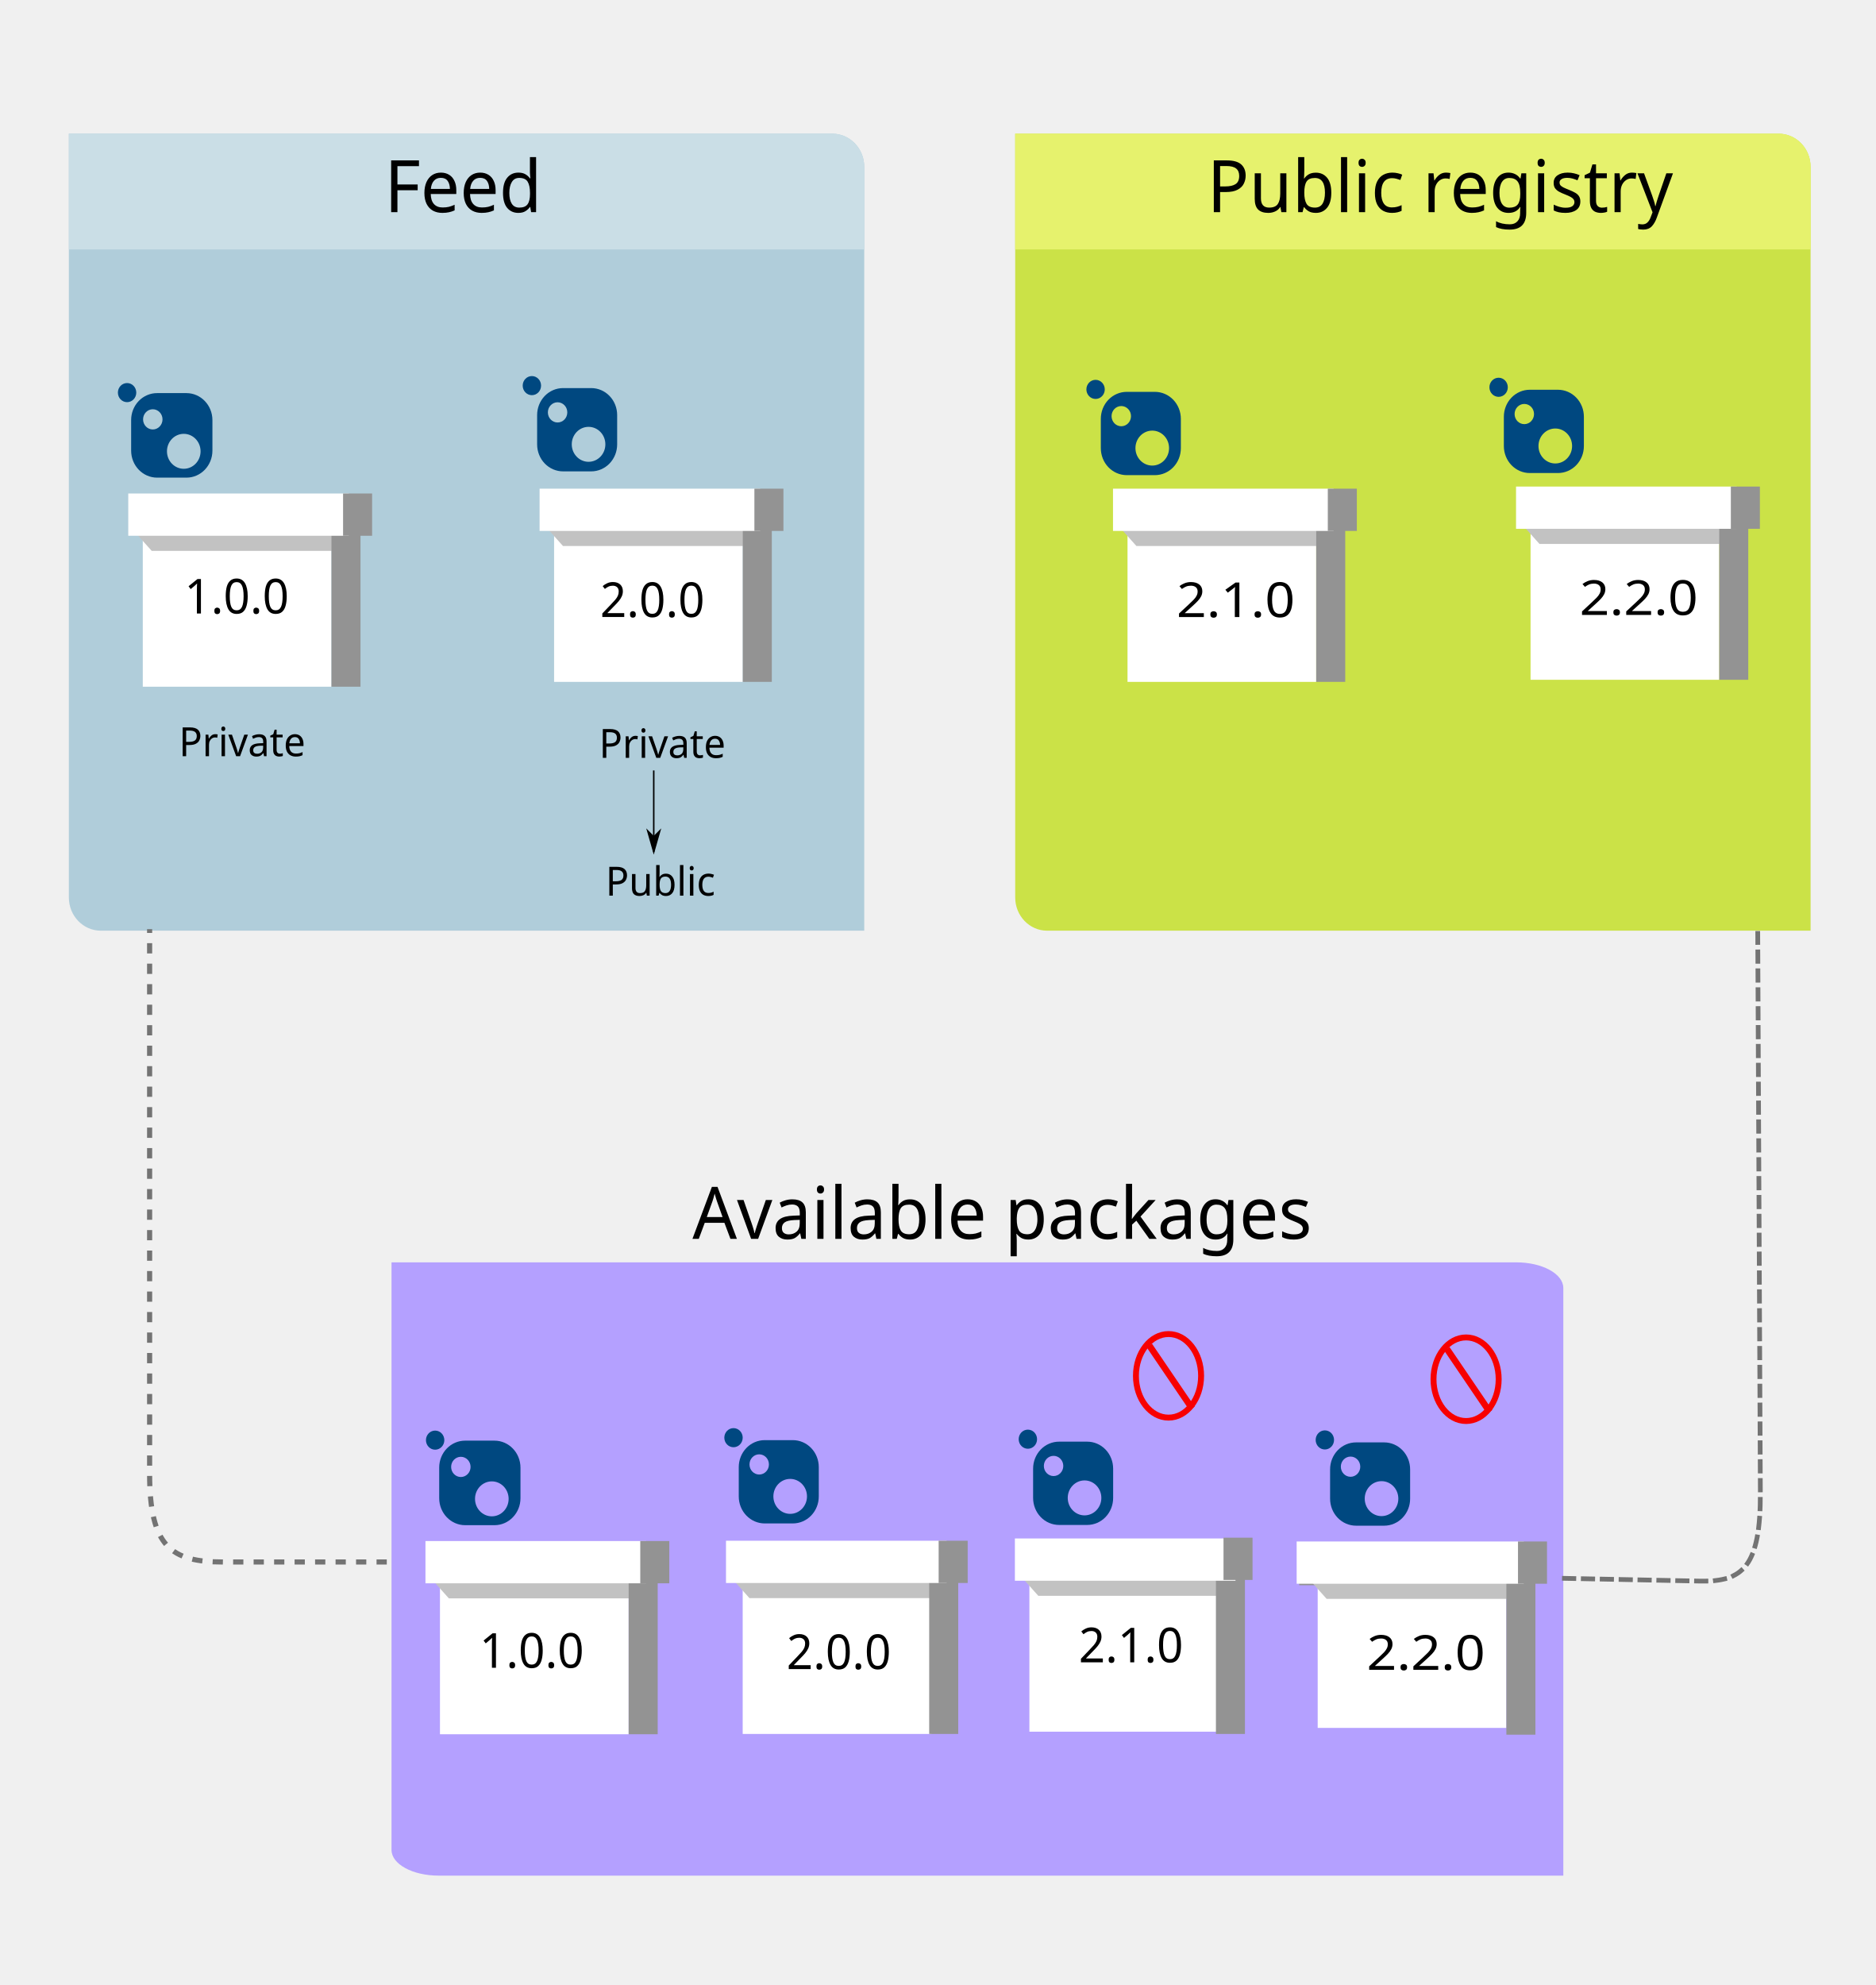
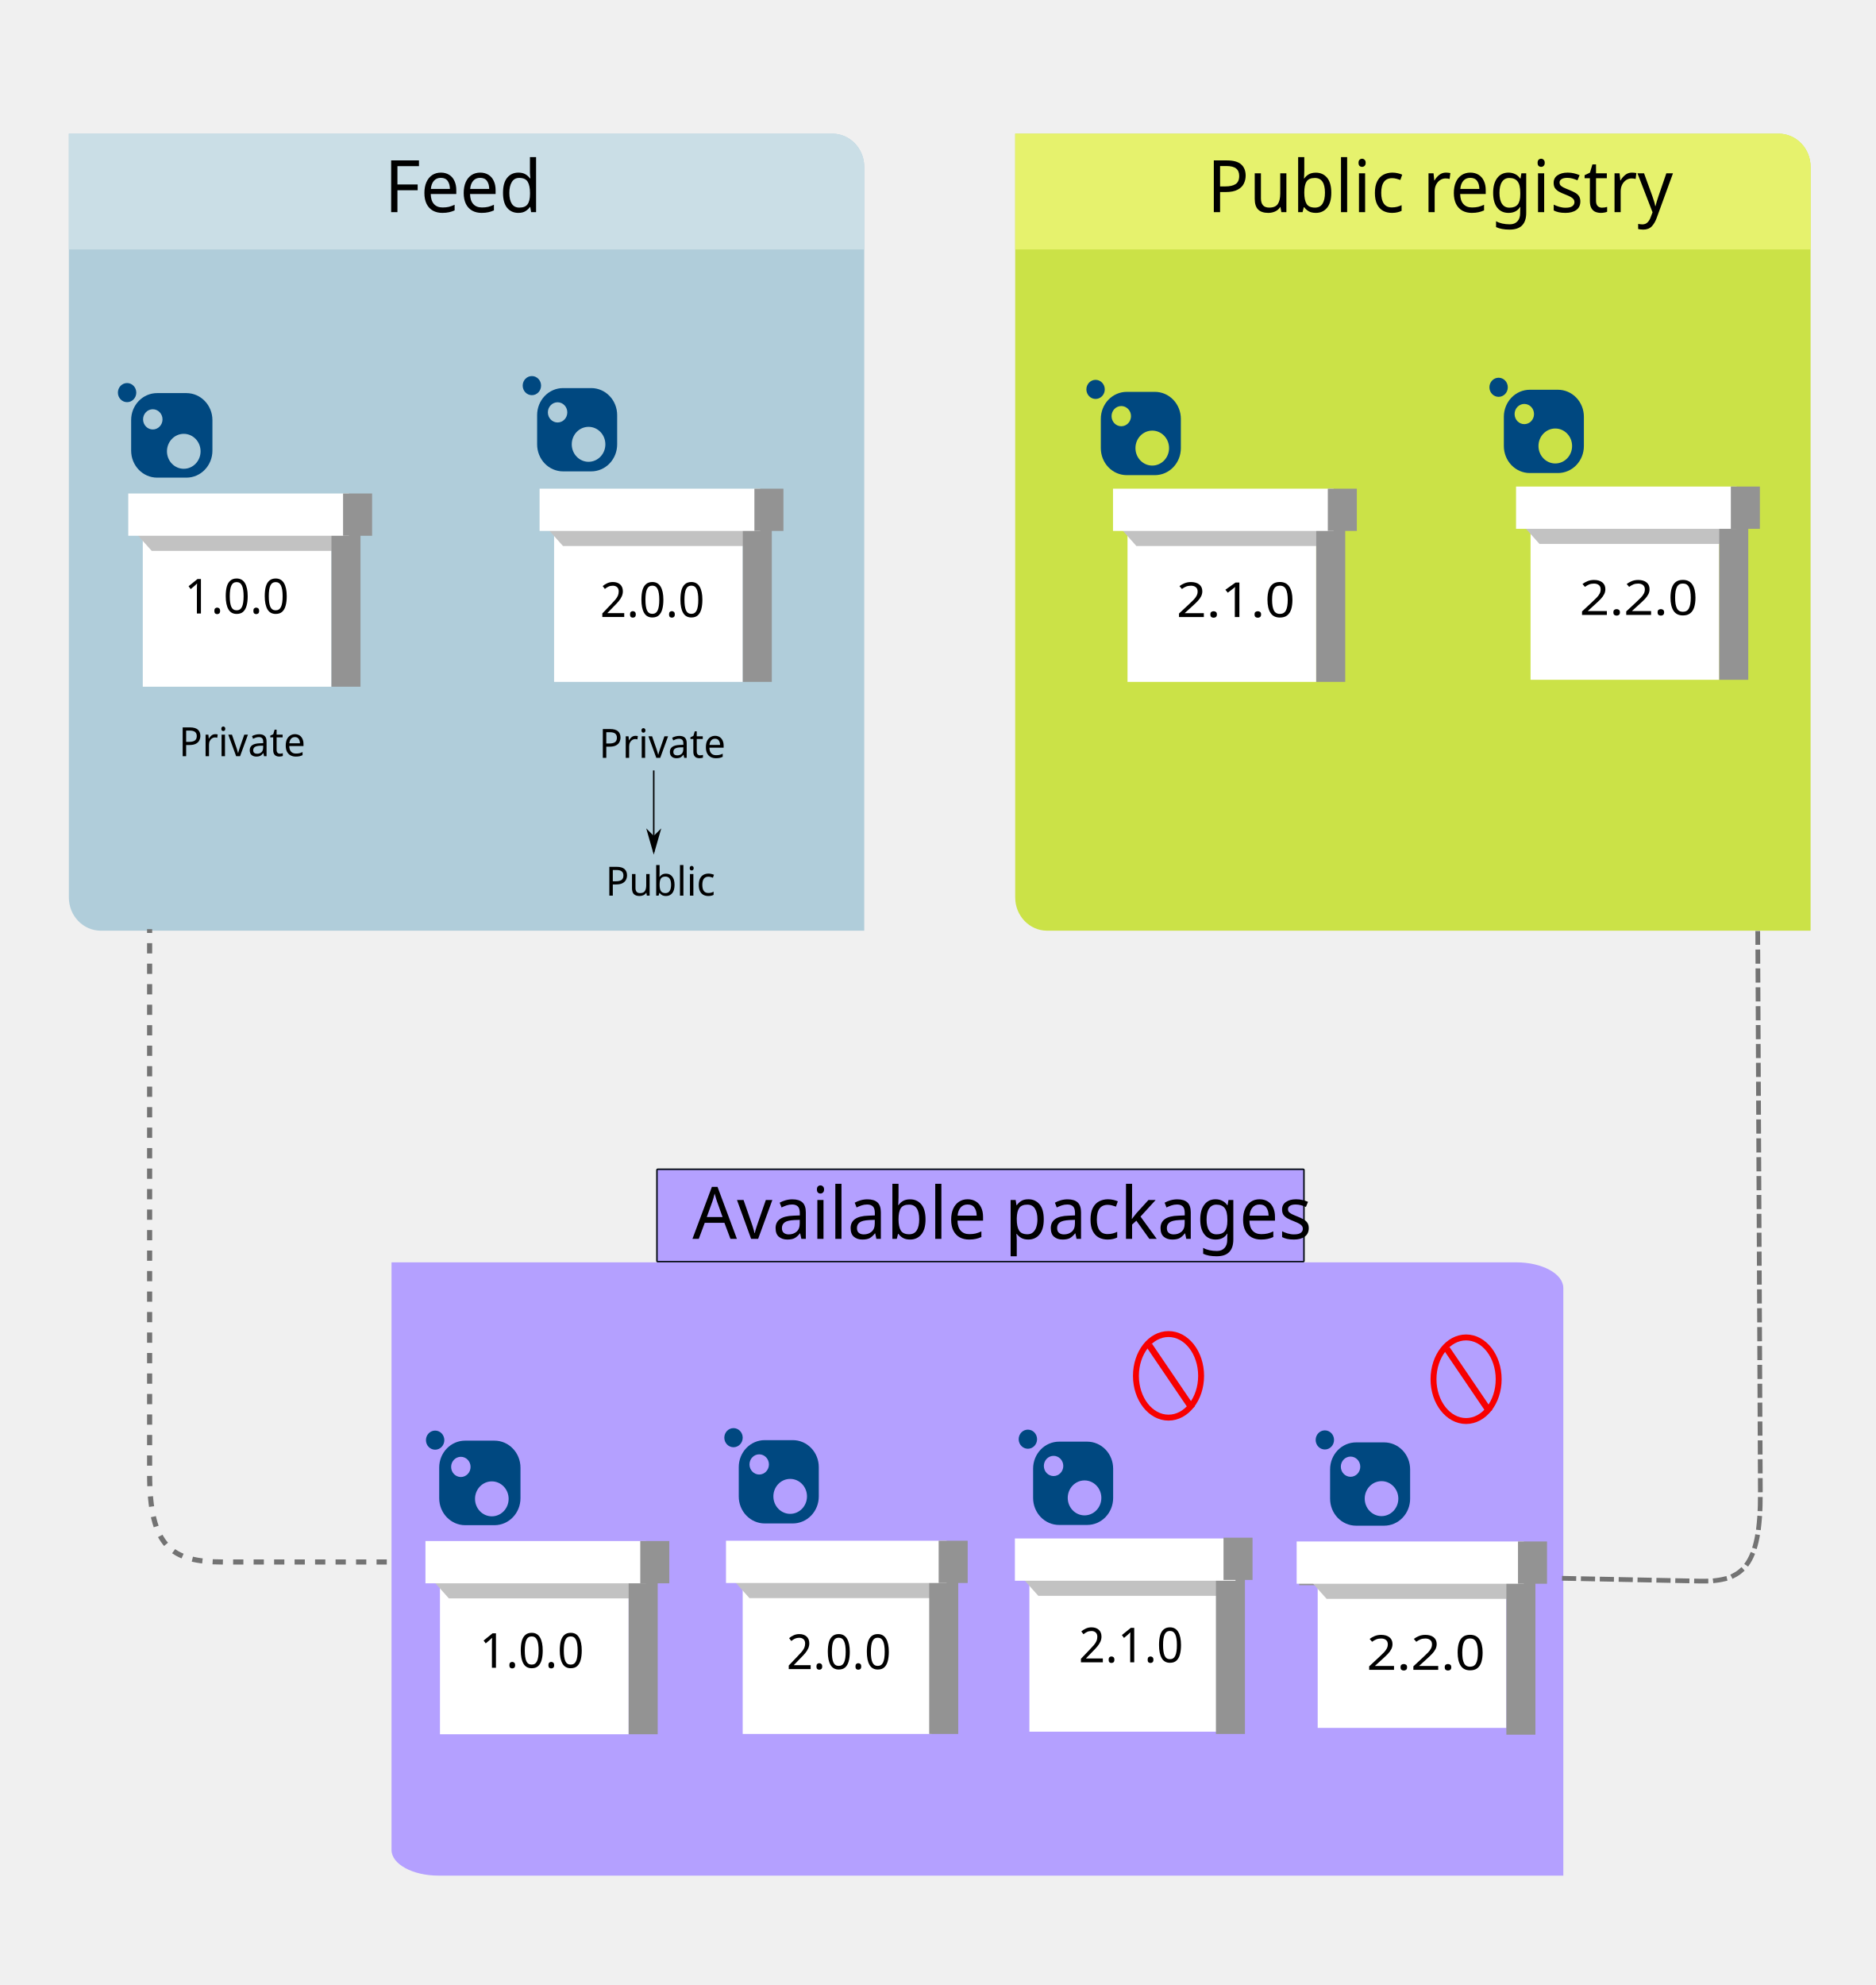
<svg xmlns="http://www.w3.org/2000/svg" xmlns:ns1="http://www.openswatchbook.org/uri/2009/osb" xmlns:xlink="http://www.w3.org/1999/xlink" viewBox="0 0 463 490" version="1.1" id="svg5370" width="463" height="490">
  <defs id="defs5374">
    <linearGradient id="linearGradient13520" ns1:paint="solid">
      <stop style="stop-color:#f80000;stop-opacity:1;" offset="0" id="stop13518" />
    </linearGradient>
    <marker style="overflow:visible" id="marker7231" refX="0" refY="0" orient="auto">
      <path transform="matrix(-0.8,0,0,-0.8,-10,0)" style="fill:#000000;fill-opacity:1;fill-rule:evenodd;stroke:#000000;stroke-width:1pt;stroke-opacity:1" d="M 0,0 5,-5 -12.5,0 5,5 Z" id="path7229" />
    </marker>
    <marker style="overflow:visible" id="marker7013" refX="0" refY="0" orient="auto">
      <path transform="matrix(0.4,0,0,0.4,2.96,0.4)" style="fill:#000000;fill-opacity:1;fill-rule:evenodd;stroke:#000000;stroke-width:1pt;stroke-opacity:1" d="m -2.5,-1 c 0,2.76 -2.24,5 -5,5 -2.76,0 -5,-2.24 -5,-5 0,-2.76 2.24,-5 5,-5 2.76,0 5,2.24 5,5 z" id="path7011" />
    </marker>
    <marker style="overflow:visible" id="DotS" refX="0" refY="0" orient="auto">
      <path transform="matrix(0.2,0,0,0.2,1.48,0.2)" style="fill:#000000;fill-opacity:1;fill-rule:evenodd;stroke:#000000;stroke-width:1pt;stroke-opacity:1" d="m -2.5,-1 c 0,2.76 -2.24,5 -5,5 -2.76,0 -5,-2.24 -5,-5 0,-2.76 2.24,-5 5,-5 2.76,0 5,2.24 5,5 z" id="path6500" />
    </marker>
    <marker style="overflow:visible" id="DotM-6" refX="0" refY="0" orient="auto">
      <path transform="matrix(0.4,0,0,0.4,2.96,0.4)" style="fill:#000000;fill-opacity:1;fill-rule:evenodd;stroke:#000000;stroke-width:1pt;stroke-opacity:1" d="m -2.5,-1 c 0,2.76 -2.24,5 -5,5 -2.76,0 -5,-2.24 -5,-5 0,-2.76 2.24,-5 5,-5 2.76,0 5,2.24 5,5 z" id="path6497-2" />
    </marker>
    <marker style="overflow:visible" id="Arrow1Lend-1" refX="0" refY="0" orient="auto">
      <path transform="matrix(-0.8,0,0,-0.8,-10,0)" style="fill:#000000;fill-opacity:1;fill-rule:evenodd;stroke:#000000;stroke-width:1pt;stroke-opacity:1" d="M 0,0 5,-5 -12.5,0 5,5 Z" id="path6436-7" />
    </marker>
    <linearGradient xlink:href="#linearGradient13520" id="linearGradient13522" x1="552.946" y1="396.939" x2="575.393" y2="396.939" gradientUnits="userSpaceOnUse" gradientTransform="matrix(0.7166667,0,0,0.745234,-42.37204,44.65195)" />
    <linearGradient xlink:href="#linearGradient13520" id="linearGradient13672" gradientUnits="userSpaceOnUse" x1="552.946" y1="396.939" x2="575.393" y2="396.939" gradientTransform="matrix(0.7166667,0,0,0.745234,-115.8363,43.81555)" />
  </defs>
+   <rect style="opacity:0.998;fill:#b4a0ff;stroke:#00070f;stroke-width:0.74;paint-order:markers stroke fill;stroke-linejoin:round;fill-opacity:1;stroke-miterlimit:4;stroke-dasharray:none;stroke-linecap:square" id="rect964" width="159.366" height="22.438" x="162.371" y="288.823" />
  <path d="M 250.633,33 H 439.117 A 7.883,8.198 0 0 1 447,41.198 V 229.742 H 258.517 a 7.883,8.198 0 0 1 -7.883,-8.198 z" fill="#cbe247" id="path4566" style="stroke-width:0.731" />
  <path d="m 17,33 h 188.483 a 7.883,8.198 0 0 1 7.883,8.198 V 229.742 H 24.883 A 7.883,8.198 0 0 1 17,221.544 Z" fill="#b0cdda" id="path4568" style="stroke-width:0.731" />
  <path d="M 213.367,61.567 V 41.198 A 7.883,8.198 0 0 0 205.483,33 H 17 v 28.567 z" fill="#cadee6" id="path4570" style="stroke-width:0.731" />
  <path d="M 447,61.567 V 41.198 A 7.883,8.198 0 0 0 439.117,33 H 250.633 v 28.567 z" fill="#e6f26d" id="path4572" style="stroke-width:0.731" />
  <text transform="scale(0.9806461,1.019736)" font-size="17.54px" font-family="SegoeUI, 'Segoe UI'" id="text4578" x="96.774" y="51.362" style="font-style:normal;font-variant:normal;font-weight:normal;font-stretch:normal;font-size:17.54px;font-family:SegoeUI, 'Segoe UI';-inkscape-font-specification:'SegoeUI, Segoe UI, Normal';font-variant-ligatures:normal;font-variant-caps:normal;font-variant-numeric:normal;font-variant-east-asian:normal;stroke-width:0.731;stroke-miterlimit:4;stroke-dasharray:none">
    <tspan id="tspan963" x="96.774" y="51.362">Feed</tspan>
  </text>
  <text font-size="24" font-family="SegoeUI, Segoe UI" id="text4580" style="font-style:normal;font-variant:normal;font-weight:normal;font-stretch:normal;font-size:17.54px;font-family:SegoeUI, 'Segoe UI';-inkscape-font-specification:'SegoeUI, Segoe UI, Normal';font-variant-ligatures:normal;font-variant-caps:normal;font-variant-numeric:normal;font-variant-east-asian:normal;stroke-width:0.731" x="303.877" y="51.362" transform="scale(0.9806461,1.019736)">
    <tspan id="tspan5482" x="303.877" y="51.362" style="stroke-width:0.731">Public registry</tspan>
  </text>
-   <path d="M 96.661,311.612 H 374.338 a 11.614,6.332 0 0 1 11.614,6.332 V 463 H 108.275 a 11.614,6.332 0 0 1 -11.614,-6.332 z" fill="#b4a0ff" id="path4600" style="stroke-width:0.78" />
+   <path d="M 96.661,311.612 H 374.338 a 11.614,6.332 0 0 1 11.614,6.332 V 463 H 108.275 a 11.614,6.332 0 0 1 -11.614,-6.332 z" fill="#b4a0ff" id="path4600" style="stroke-width:0.78;stroke-miterlimit:4;stroke-dasharray:none;fill:#b4a0ff;fill-opacity:1" />
  <path d="m 188.796,355.501 a 6.401,6.656 0 0 0 -6.413,6.674 v 7.212 a 6.401,6.656 0 0 0 6.413,6.674 h 6.932 a 6.402,6.657 0 0 0 6.414,-6.674 v -7.212 a 6.402,6.657 0 0 0 -6.414,-6.674 z m -1.362,3.503 a 2.399,2.494 0 0 1 0,4.988 v 0 a 2.399,2.494 0 0 1 0,-4.988 z m 7.645,6.066 a 4.149,4.314 0 1 1 -4.147,4.314 4.148,4.313 0 0 1 4.147,-4.314 z M 181.088,352.534 a 2.269,2.359 0 1 1 -2.268,2.359 2.268,2.359 0 0 1 2.268,-2.359 z" fill="#004880" id="path4820" style="stroke-width:0.731" />
  <rect x="187.567" y="179.066" width="0" height="0" fill="#447995" id="rect4872" style="stroke-width:0.731" />
  <path d="m 261.468,355.875 a 6.401,6.656 0 0 0 -6.413,6.674 v 7.212 a 6.401,6.656 0 0 0 6.413,6.674 h 6.932 a 6.402,6.657 0 0 0 6.414,-6.674 v -7.212 a 6.402,6.657 0 0 0 -6.414,-6.674 z m -1.362,3.503 a 2.399,2.494 0 0 1 0,4.988 v 0 a 2.399,2.494 0 0 1 0,-4.988 z m 7.645,6.066 a 4.149,4.314 0 1 1 -4.147,4.314 4.148,4.313 0 0 1 4.147,-4.314 z M 253.76,352.908 a 2.269,2.359 0 1 1 -2.268,2.359 2.268,2.359 0 0 1 2.268,-2.359 z" fill="#004880" id="path5178" style="stroke-width:0.731" />
  <rect x="183.356" y="386.294" width="46.583" height="41.733" fill="#ffffff" id="rect4584-5" style="stroke-width:0.731" />
  <polygon points="123,130 54.499,130 60.069,136 123,136 " fill="#c2c2c2" id="polygon4586-2" transform="matrix(0.7166667,0,0,0.745234,141.9698,293.1393)" />
  <rect x="229.403" y="386.294" width="7.167" height="41.733" fill="#939393" id="rect4588-9" style="stroke-width:0.731" />
  <rect x="179.236" y="380.332" width="54.467" height="10.433" fill="#ffffff" id="rect4590-5" style="stroke-width:0.731" />
  <rect x="231.734" y="380.332" width="7.167" height="10.433" fill="#939393" id="rect4592-7" style="stroke-width:0.731" />
  <rect x="254.139" y="385.736" width="46.583" height="41.733" fill="#ffffff" id="rect4584-5-8" style="stroke-width:0.731" />
  <polygon points="123,130 54.499,130 60.069,136 123,136 " fill="#c2c2c2" id="polygon4586-2-8" transform="matrix(0.7166667,0,0,0.745234,213.2891,292.5817)" />
  <rect x="300.186" y="388.524" width="7.167" height="39.503" fill="#939393" id="rect4588-9-4" style="stroke-width:0.711" />
  <rect x="250.556" y="379.774" width="54.467" height="10.433" fill="#ffffff" id="rect4590-5-7" style="stroke-width:0.731" />
  <rect x="320.749" y="380.889" width="7.167" height="10.433" fill="#939393" id="rect4592-7-7" style="stroke-width:0.731" />
  <text font-size="16px" font-family="SegoeUI, 'Segoe UI'" id="text5176" x="271.566" y="402.406" style="font-style:normal;font-variant:normal;font-weight:normal;font-stretch:normal;font-size:11.693px;font-family:SegoeUI, 'Segoe UI';-inkscape-font-specification:'SegoeUI, Segoe UI, Normal';font-variant-ligatures:normal;font-variant-caps:normal;font-variant-numeric:normal;font-variant-east-asian:normal;stroke-width:0.731" transform="scale(0.9806461,1.019736)">
    <tspan id="tspan13394" x="271.566" y="402.406" style="stroke-width:0.731">2.1.0</tspan>
  </text>
  <text font-size="16px" font-family="SegoeUI, 'Segoe UI'" id="text4644" x="198.006" y="404.041" style="font-style:normal;font-variant:normal;font-weight:normal;font-stretch:normal;font-size:11.693px;font-family:SegoeUI, 'Segoe UI';-inkscape-font-specification:'SegoeUI, Segoe UI, Normal';font-variant-ligatures:normal;font-variant-caps:normal;font-variant-numeric:normal;font-variant-east-asian:normal;stroke-width:0.731" transform="scale(0.9806461,1.019736)">
    <tspan id="tspan13392" x="198.006" y="404.041" style="stroke-width:0.731">2.0.0</tspan>
  </text>
  <path d="m 108.43,362.27 v 7.553 a 6.414,6.67 0 0 0 6.414,6.67 h 7.238 a 6.414,6.67 0 0 0 6.414,-6.67 v -7.523 a 6.418,6.674 0 0 0 -6.418,-6.674 h -7.235 a 6.391,6.645 0 0 0 -6.414,6.644 z m 5.345,-2.657 a 2.399,2.494 0 0 1 0,4.989 v 0 a 2.399,2.494 0 0 1 0,-4.989 z m 7.645,6.067 a 4.149,4.314 0 1 1 -4.147,4.314 4.148,4.313 0 0 1 4.147,-4.314 z m -13.993,-12.538 a 2.269,2.359 0 1 1 -2.268,2.359 2.268,2.358 0 0 1 2.268,-2.359 z" fill="#004880" id="path4598" style="stroke-width:0.731" />
  <rect x="108.62" y="386.369" width="46.583" height="41.733" fill="#ffffff" id="rect4584" style="stroke-width:0.731" />
  <polygon points="60.069,136 123,136 123,130 54.499,130 " fill="#c2c2c2" id="polygon4586" transform="matrix(0.7166667,0,0,0.745234,67.77036,293.2147)" />
  <rect x="155.204" y="386.369" width="7.167" height="41.733" fill="#939393" id="rect4588" style="stroke-width:0.731" />
  <rect x="105.037" y="380.407" width="54.467" height="10.433" fill="#ffffff" id="rect4590" style="stroke-width:0.731" />
  <rect x="158.07" y="380.407" width="7.167" height="10.433" fill="#939393" id="rect4592" style="stroke-width:0.731" />
  <text font-size="16px" font-family="SegoeUI, 'Segoe UI'" id="text4596" x="120.704" y="403.728" style="font-style:normal;font-variant:normal;font-weight:normal;font-stretch:normal;font-size:11.693px;font-family:SegoeUI, 'Segoe UI';-inkscape-font-specification:'SegoeUI, Segoe UI, Normal';font-variant-ligatures:normal;font-variant-caps:normal;font-variant-numeric:normal;font-variant-east-asian:normal;stroke-width:0.731" transform="scale(0.9806461,1.019736)">
    <tspan id="tspan13390" x="120.704" y="403.728" style="stroke-width:0.731">1.0.0</tspan>
  </text>
  <path d="m 139.019,95.799 a 6.401,6.656 0 0 0 -6.413,6.674 v 7.212 a 6.401,6.656 0 0 0 6.413,6.674 h 6.932 a 6.402,6.657 0 0 0 6.414,-6.674 v -7.212 a 6.402,6.657 0 0 0 -6.414,-6.674 z m -1.362,3.503 a 2.399,2.494 0 0 1 0,4.988 v 0 a 2.399,2.494 0 0 1 0,-4.988 z m 7.645,6.066 a 4.149,4.314 0 1 1 -4.147,4.314 4.148,4.313 0 0 1 4.147,-4.314 z M 131.311,92.832 a 2.269,2.359 0 1 1 -2.268,2.359 2.268,2.359 0 0 1 2.268,-2.359 z" fill="#004880" id="path4820-0" style="stroke-width:0.731" />
  <path d="m 278.184,96.73 a 6.401,6.656 0 0 0 -6.413,6.674 v 7.212 a 6.401,6.656 0 0 0 6.413,6.674 h 6.932 a 6.402,6.657 0 0 0 6.414,-6.674 v -7.212 a 6.402,6.657 0 0 0 -6.414,-6.674 z m -1.362,3.503 a 2.399,2.494 0 0 1 0,4.988 v 0 a 2.399,2.494 0 0 1 0,-4.988 z m 7.645,6.066 a 4.149,4.314 0 1 1 -4.147,4.314 4.148,4.313 0 0 1 4.147,-4.314 z M 270.476,93.763 a 2.269,2.359 0 1 1 -2.268,2.359 2.268,2.359 0 0 1 2.268,-2.359 z" fill="#004880" id="path5178-0" style="stroke-width:0.731" />
  <rect x="136.796" y="126.591" width="46.583" height="41.733" fill="#ffffff" id="rect4584-5-2" style="stroke-width:0.731" />
  <polygon points="123,130 54.499,130 60.069,136 123,136 " fill="#c2c2c2" id="polygon4586-2-1" transform="matrix(0.7166667,0,0,0.745234,95.94641,33.43704)" />
  <rect x="183.38" y="126.591" width="7.167" height="41.733" fill="#939393" id="rect4588-9-3" style="stroke-width:0.731" />
  <rect x="133.213" y="120.629" width="54.467" height="10.433" fill="#ffffff" id="rect4590-5-9" style="stroke-width:0.731" />
  <rect x="186.246" y="120.629" width="7.167" height="10.433" fill="#939393" id="rect4592-7-1" style="stroke-width:0.731" />
  <rect x="278.363" y="126.591" width="46.583" height="41.733" fill="#ffffff" id="rect4584-5-8-7" style="stroke-width:0.731" />
  <polygon points="60.069,136 123,136 123,130 54.499,130 " fill="#c2c2c2" id="polygon4586-2-8-1" transform="matrix(0.7166667,0,0,0.745234,237.5125,33.43705)" />
  <rect x="324.946" y="126.591" width="7.167" height="41.733" fill="#939393" id="rect4588-9-4-5" style="stroke-width:0.731" />
  <rect x="274.779" y="120.629" width="54.467" height="10.433" fill="#ffffff" id="rect4590-5-7-5" style="stroke-width:0.731" />
  <rect x="327.812" y="120.629" width="7.167" height="10.433" fill="#939393" id="rect4592-7-7-6" style="stroke-width:0.731" />
  <text font-size="16px" font-family="SegoeUI, 'Segoe UI'" id="text5176-0" x="278.278" y="158.982" style="font-style:normal;font-variant:normal;font-weight:normal;font-stretch:normal;font-size:12.445px;font-family:SegoeUI, 'Segoe UI';-inkscape-font-specification:'SegoeUI, Segoe UI, Normal';font-variant-ligatures:normal;font-variant-caps:normal;font-variant-numeric:normal;font-variant-east-asian:normal;stroke-width:0.778" transform="scale(1.043748,0.9580856)">
    <tspan id="tspan13384" x="278.278" y="158.982" style="stroke-width:0.778">2.1.0</tspan>
  </text>
  <text font-size="16px" font-family="SegoeUI, 'Segoe UI'" id="text4644-2" x="151.075" y="149.365" style="font-style:normal;font-variant:normal;font-weight:normal;font-stretch:normal;font-size:11.693px;font-family:SegoeUI, 'Segoe UI';-inkscape-font-specification:'SegoeUI, Segoe UI, Normal';font-variant-ligatures:normal;font-variant-caps:normal;font-variant-numeric:normal;font-variant-east-asian:normal;stroke-width:0.731" transform="scale(0.9806461,1.019736)">
    <tspan id="tspan13386" x="151.075" y="149.365" style="stroke-width:0.731">2.0.0</tspan>
  </text>
  <path d="m 32.377,103.683 v 7.553 a 6.414,6.67 0 0 0 6.414,6.67 h 7.238 a 6.414,6.67 0 0 0 6.414,-6.67 v -7.523 a 6.418,6.674 0 0 0 -6.418,-6.674 h -7.235 a 6.391,6.645 0 0 0 -6.414,6.644 z m 5.345,-2.657 a 2.399,2.494 0 0 1 0,4.989 v 0 a 2.399,2.494 0 0 1 0,-4.989 z m 7.645,6.067 a 4.149,4.314 0 1 1 -4.147,4.314 4.148,4.313 0 0 1 4.147,-4.314 z M 31.374,94.556 a 2.269,2.359 0 1 1 -2.268,2.359 2.268,2.358 0 0 1 2.268,-2.359 z" fill="#004880" id="path4598-4" style="stroke-width:0.731" />
  <rect x="35.249" y="127.782" width="46.583" height="41.733" fill="#ffffff" id="rect4584-9" style="stroke-width:0.731" />
  <polygon points="123,130 54.499,130 60.069,136 123,136 " fill="#c2c2c2" id="polygon4586-3" transform="matrix(0.7166667,0,0,0.745234,-5.601037,34.62767)" />
  <rect x="81.832" y="127.782" width="7.167" height="41.733" fill="#939393" id="rect4588-3" style="stroke-width:0.731" />
  <rect x="31.666" y="121.82" width="54.467" height="10.433" fill="#ffffff" id="rect4590-8" style="stroke-width:0.731" />
  <rect x="84.699" y="121.82" width="7.167" height="10.433" fill="#939393" id="rect4592-5" style="stroke-width:0.731" />
  <text font-size="16px" font-family="SegoeUI, 'Segoe UI'" id="text4596-1" x="46.431" y="148.506" style="font-style:normal;font-variant:normal;font-weight:normal;font-stretch:normal;font-size:11.693px;font-family:SegoeUI, 'Segoe UI';-inkscape-font-specification:'SegoeUI, Segoe UI, Normal';font-variant-ligatures:normal;font-variant-caps:normal;font-variant-numeric:normal;font-variant-east-asian:normal;stroke-width:0.731" transform="scale(0.9806461,1.019736)">
    <tspan id="tspan13388" x="46.431" y="148.506" style="stroke-width:0.731">1.0.0</tspan>
  </text>
  <path d="M 95.49,385.581 H 55.035 c -12.775,0 -18.098,-3.755 -18.098,-21.781 V 229.356" fill="none" stroke="#737373" stroke-miterlimit="10" stroke-width="1.265" stroke-dasharray="2.529, 2.529" id="path13122" />
  <path d="m 386.221,389.616 33.496,0.681 c 10.578,0.215 14.967,-3.546 14.881,-22.03 l -0.646,-137.858" fill="none" stroke="#737373" stroke-miterlimit="10" stroke-width="1.73" stroke-dasharray="3.461, 3.461" id="path13122-7" style="stroke-width:1.165;stroke-linecap:square;stroke-linejoin:round;stroke-miterlimit:10;stroke-dasharray:2.33, 2.33;stroke-dashoffset:0;paint-order:markers stroke fill" />
  <path d="m 377.685,96.21 a 6.401,6.656 0 0 0 -6.413,6.674 v 7.212 a 6.401,6.656 0 0 0 6.413,6.674 h 6.932 a 6.402,6.657 0 0 0 6.414,-6.674 v -7.212 a 6.402,6.657 0 0 0 -6.414,-6.674 z m -1.362,3.503 a 2.399,2.494 0 0 1 0,4.988 v 0 a 2.399,2.494 0 0 1 0,-4.988 z m 7.645,6.066 a 4.149,4.314 0 1 1 -4.147,4.314 4.148,4.313 0 0 1 4.147,-4.314 z M 369.977,93.243 a 2.269,2.359 0 1 1 -2.268,2.359 2.268,2.359 0 0 1 2.268,-2.359 z" fill="#004880" id="path5178-0-9" style="stroke-width:0.731" />
  <rect x="377.864" y="126.071" width="46.583" height="41.733" fill="#ffffff" id="rect4584-5-8-7-9" style="stroke-width:0.731" />
  <polygon points="60.069,136 123,136 123,130 54.499,130 " fill="#c2c2c2" id="polygon4586-2-8-1-6" transform="matrix(0.7166667,0,0,0.745234,337.0137,32.91714)" />
  <rect x="424.447" y="126.071" width="7.167" height="41.733" fill="#939393" id="rect4588-9-4-5-6" style="stroke-width:0.731" />
  <rect x="374.28" y="120.109" width="54.467" height="10.433" fill="#ffffff" id="rect4590-5-7-5-7" style="stroke-width:0.731" />
  <rect x="427.314" y="120.109" width="7.167" height="10.433" fill="#939393" id="rect4592-7-7-6-1" style="stroke-width:0.731" />
  <text font-size="16px" font-family="SegoeUI, 'Segoe UI'" id="text5176-0-8" x="373.609" y="158.439" style="font-style:normal;font-variant:normal;font-weight:normal;font-stretch:normal;font-size:12.445px;font-family:SegoeUI, 'Segoe UI';-inkscape-font-specification:'SegoeUI, Segoe UI, Normal';font-variant-ligatures:normal;font-variant-caps:normal;font-variant-numeric:normal;font-variant-east-asian:normal;stroke-width:0.778" transform="scale(1.043748,0.9580856)">
    <tspan id="tspan13444" x="373.609" y="158.439" style="stroke-width:0.778">2.2.0</tspan>
  </text>
  <path d="m 334.787,356.057 a 6.401,6.656 0 0 0 -6.413,6.674 v 7.212 a 6.401,6.656 0 0 0 6.413,6.674 h 6.932 a 6.402,6.657 0 0 0 6.414,-6.674 v -7.212 a 6.402,6.657 0 0 0 -6.414,-6.674 z m -1.362,3.503 a 2.399,2.494 0 0 1 0,4.988 v 0 a 2.399,2.494 0 0 1 0,-4.988 z m 7.645,6.066 a 4.149,4.314 0 1 1 -4.147,4.314 4.148,4.313 0 0 1 4.147,-4.314 z m -13.991,-12.536 a 2.269,2.359 0 1 1 -2.268,2.359 2.268,2.359 0 0 1 2.268,-2.359 z" fill="#004880" id="path5178-0-9-9" style="stroke-width:0.731" />
  <rect x="325.313" y="386.475" width="46.583" height="40.06" fill="#ffffff" id="rect4584-5-8-7-9-3" style="stroke-width:0.716" />
  <polygon points="123,136 123,130 54.499,130 60.069,136 " fill="#c2c2c2" id="polygon4586-2-8-1-6-4" transform="matrix(0.7166667,0,0,0.745234,284.4626,293.3212)" />
  <rect x="371.896" y="386.475" width="7.167" height="41.733" fill="#939393" id="rect4588-9-4-5-6-4" style="stroke-width:0.731" />
  <rect x="320.121" y="380.514" width="56.075" height="10.433" fill="#ffffff" id="rect4590-5-7-5-7-8" style="stroke-width:0.742" />
  <rect x="374.763" y="380.514" width="7.167" height="10.433" fill="#939393" id="rect4592-7-7-6-1-0" style="stroke-width:0.731" />
  <text font-size="16px" font-family="SegoeUI, 'Segoe UI'" id="text5176-0-8-4" x="323.26" y="430.236" style="font-style:normal;font-variant:normal;font-weight:normal;font-stretch:normal;font-size:12.445px;font-family:SegoeUI, 'Segoe UI';-inkscape-font-specification:'SegoeUI, Segoe UI, Normal';font-variant-ligatures:normal;font-variant-caps:normal;font-variant-numeric:normal;font-variant-east-asian:normal;stroke-width:0.778" transform="scale(1.043748,0.9580856)">
    <tspan id="tspan13444-0" x="323.26" y="430.236" style="stroke-width:0.778">2.2.0</tspan>
  </text>
  <rect x="302.061" y="379.578" width="7.167" height="10.433" fill="#939393" id="rect4592-7-7-6-1-0-0" style="stroke-width:0.731" />
  <ellipse style="fill:none;fill-opacity:1;stroke:url(#linearGradient13522);stroke-width:1.462;stroke-linecap:square;stroke-linejoin:round;stroke-miterlimit:10;stroke-dasharray:none;stroke-dashoffset:0;paint-order:fill markers stroke" id="path13516" cx="361.949" cy="340.464" rx="8.044" ry="10.316" />
  <path style="fill:none;stroke:#f70000;stroke-width:1.588;stroke-linecap:butt;stroke-linejoin:miter;stroke-miterlimit:4;stroke-dasharray:none;stroke-opacity:1" d="m 357.212,332.98 c 10.547,15.527 10.547,15.527 10.547,15.527" id="path13642" />
  <ellipse style="fill:none;fill-opacity:1;stroke:url(#linearGradient13672);stroke-width:1.462;stroke-linecap:square;stroke-linejoin:round;stroke-miterlimit:10;stroke-dasharray:none;stroke-dashoffset:0;paint-order:fill markers stroke" id="path13516-9" cx="288.485" cy="339.628" rx="8.044" ry="10.316" />
  <path style="fill:none;stroke:#f70000;stroke-width:1.588;stroke-linecap:butt;stroke-linejoin:miter;stroke-miterlimit:4;stroke-dasharray:none;stroke-opacity:1" d="m 283.748,332.143 c 10.547,15.527 10.547,15.527 10.547,15.527" id="path13642-8" />
  <text font-size="24px" font-family="SegoeUI, 'Segoe UI'" id="text4578-0" x="45.037" y="183.054" style="font-style:normal;font-variant:normal;font-weight:normal;font-stretch:normal;font-size:9.744px;font-family:SegoeUI, 'Segoe UI';-inkscape-font-specification:'SegoeUI, Segoe UI, Normal';font-variant-ligatures:normal;font-variant-caps:normal;font-variant-numeric:normal;font-variant-east-asian:normal;stroke-width:0.219;stroke-miterlimit:7;stroke-dasharray:none" transform="scale(0.9806461,1.019736)">
    <tspan id="tspan13704" x="45.037" y="183.054" style="stroke-width:0.219">Private</tspan>
  </text>
  <text font-size="24px" font-family="SegoeUI, 'Segoe UI'" id="text4578-0-8" x="150.81" y="183.45" style="font-style:normal;font-variant:normal;font-weight:normal;font-stretch:normal;font-size:9.744px;font-family:SegoeUI, 'Segoe UI';-inkscape-font-specification:'SegoeUI, Segoe UI, Normal';font-variant-ligatures:normal;font-variant-caps:normal;font-variant-numeric:normal;font-variant-east-asian:normal;stroke-width:0.219;stroke-miterlimit:7;stroke-dasharray:none" transform="scale(0.9806461,1.019736)">
    <tspan id="tspan13704-4" x="150.81" y="183.45" style="stroke-width:0.219">Private</tspan>
  </text>
  <text font-size="24px" font-family="SegoeUI, 'Segoe UI'" id="text4578-0-8-4" x="152.451" y="216.806" style="font-style:normal;font-variant:normal;font-weight:normal;font-stretch:normal;font-size:9.744px;font-family:SegoeUI, 'Segoe UI';-inkscape-font-specification:'SegoeUI, Segoe UI, Normal';font-variant-ligatures:normal;font-variant-caps:normal;font-variant-numeric:normal;font-variant-east-asian:normal;stroke-width:0.219;stroke-miterlimit:7;stroke-dasharray:none" transform="scale(0.9806461,1.019736)">
    <tspan id="tspan13754" x="152.451" y="216.806" style="stroke-width:0.219">Public</tspan>
  </text>
  <path style="fill:none;stroke:#000000;stroke-width:0.365;stroke-linecap:butt;stroke-linejoin:miter;stroke-miterlimit:4;stroke-dasharray:none;stroke-opacity:1;marker-end:url(#marker7231)" d="m 161.397,190.188 c 0,20.074 0,20.074 0,20.074" id="path13920" />
  <text transform="scale(0.9806461,1.019736)" font-size="17.54px" font-family="SegoeUI, 'Segoe UI'" id="text4578-3" x="174.327" y="299.89" style="font-style:normal;font-variant:normal;font-weight:normal;font-stretch:normal;font-size:17.54px;font-family:SegoeUI, 'Segoe UI';-inkscape-font-specification:'SegoeUI, Segoe UI, Normal';font-variant-ligatures:normal;font-variant-caps:normal;font-variant-numeric:normal;font-variant-east-asian:normal;stroke-width:0.731;stroke-miterlimit:4;stroke-dasharray:none">
    <tspan id="tspan989" x="174.327" y="299.89">Available packages</tspan>
  </text>
</svg>
